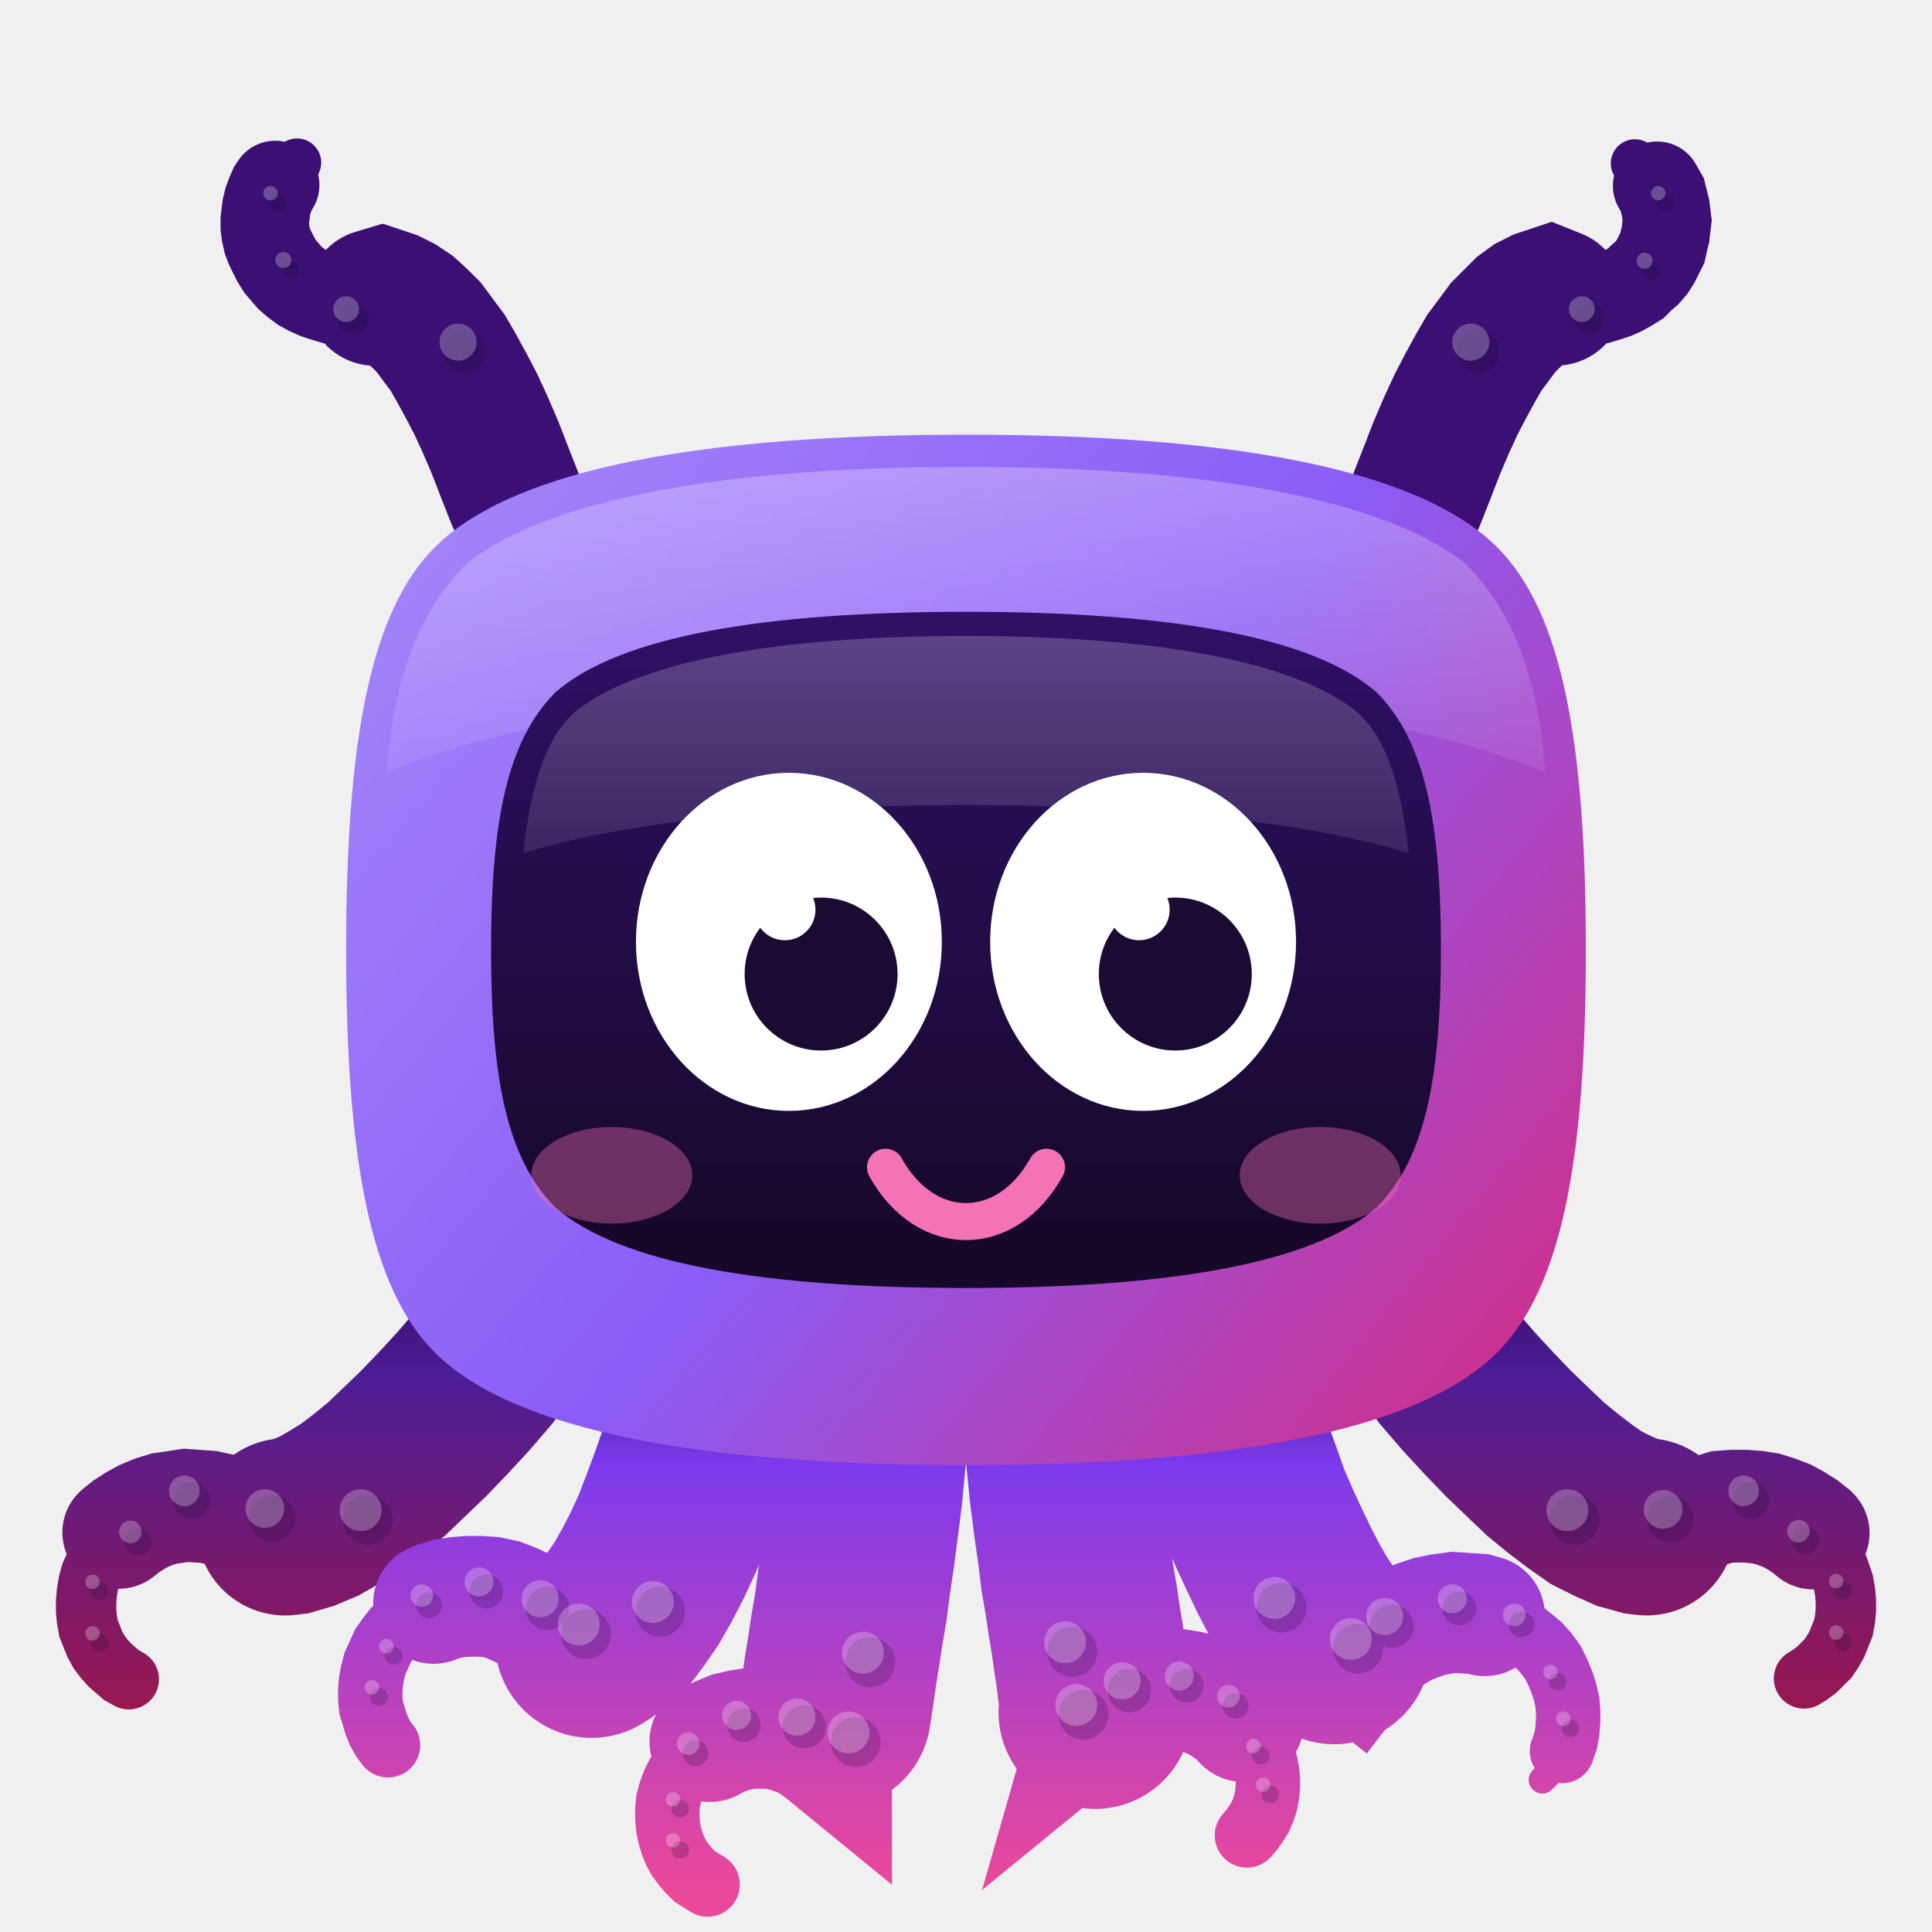
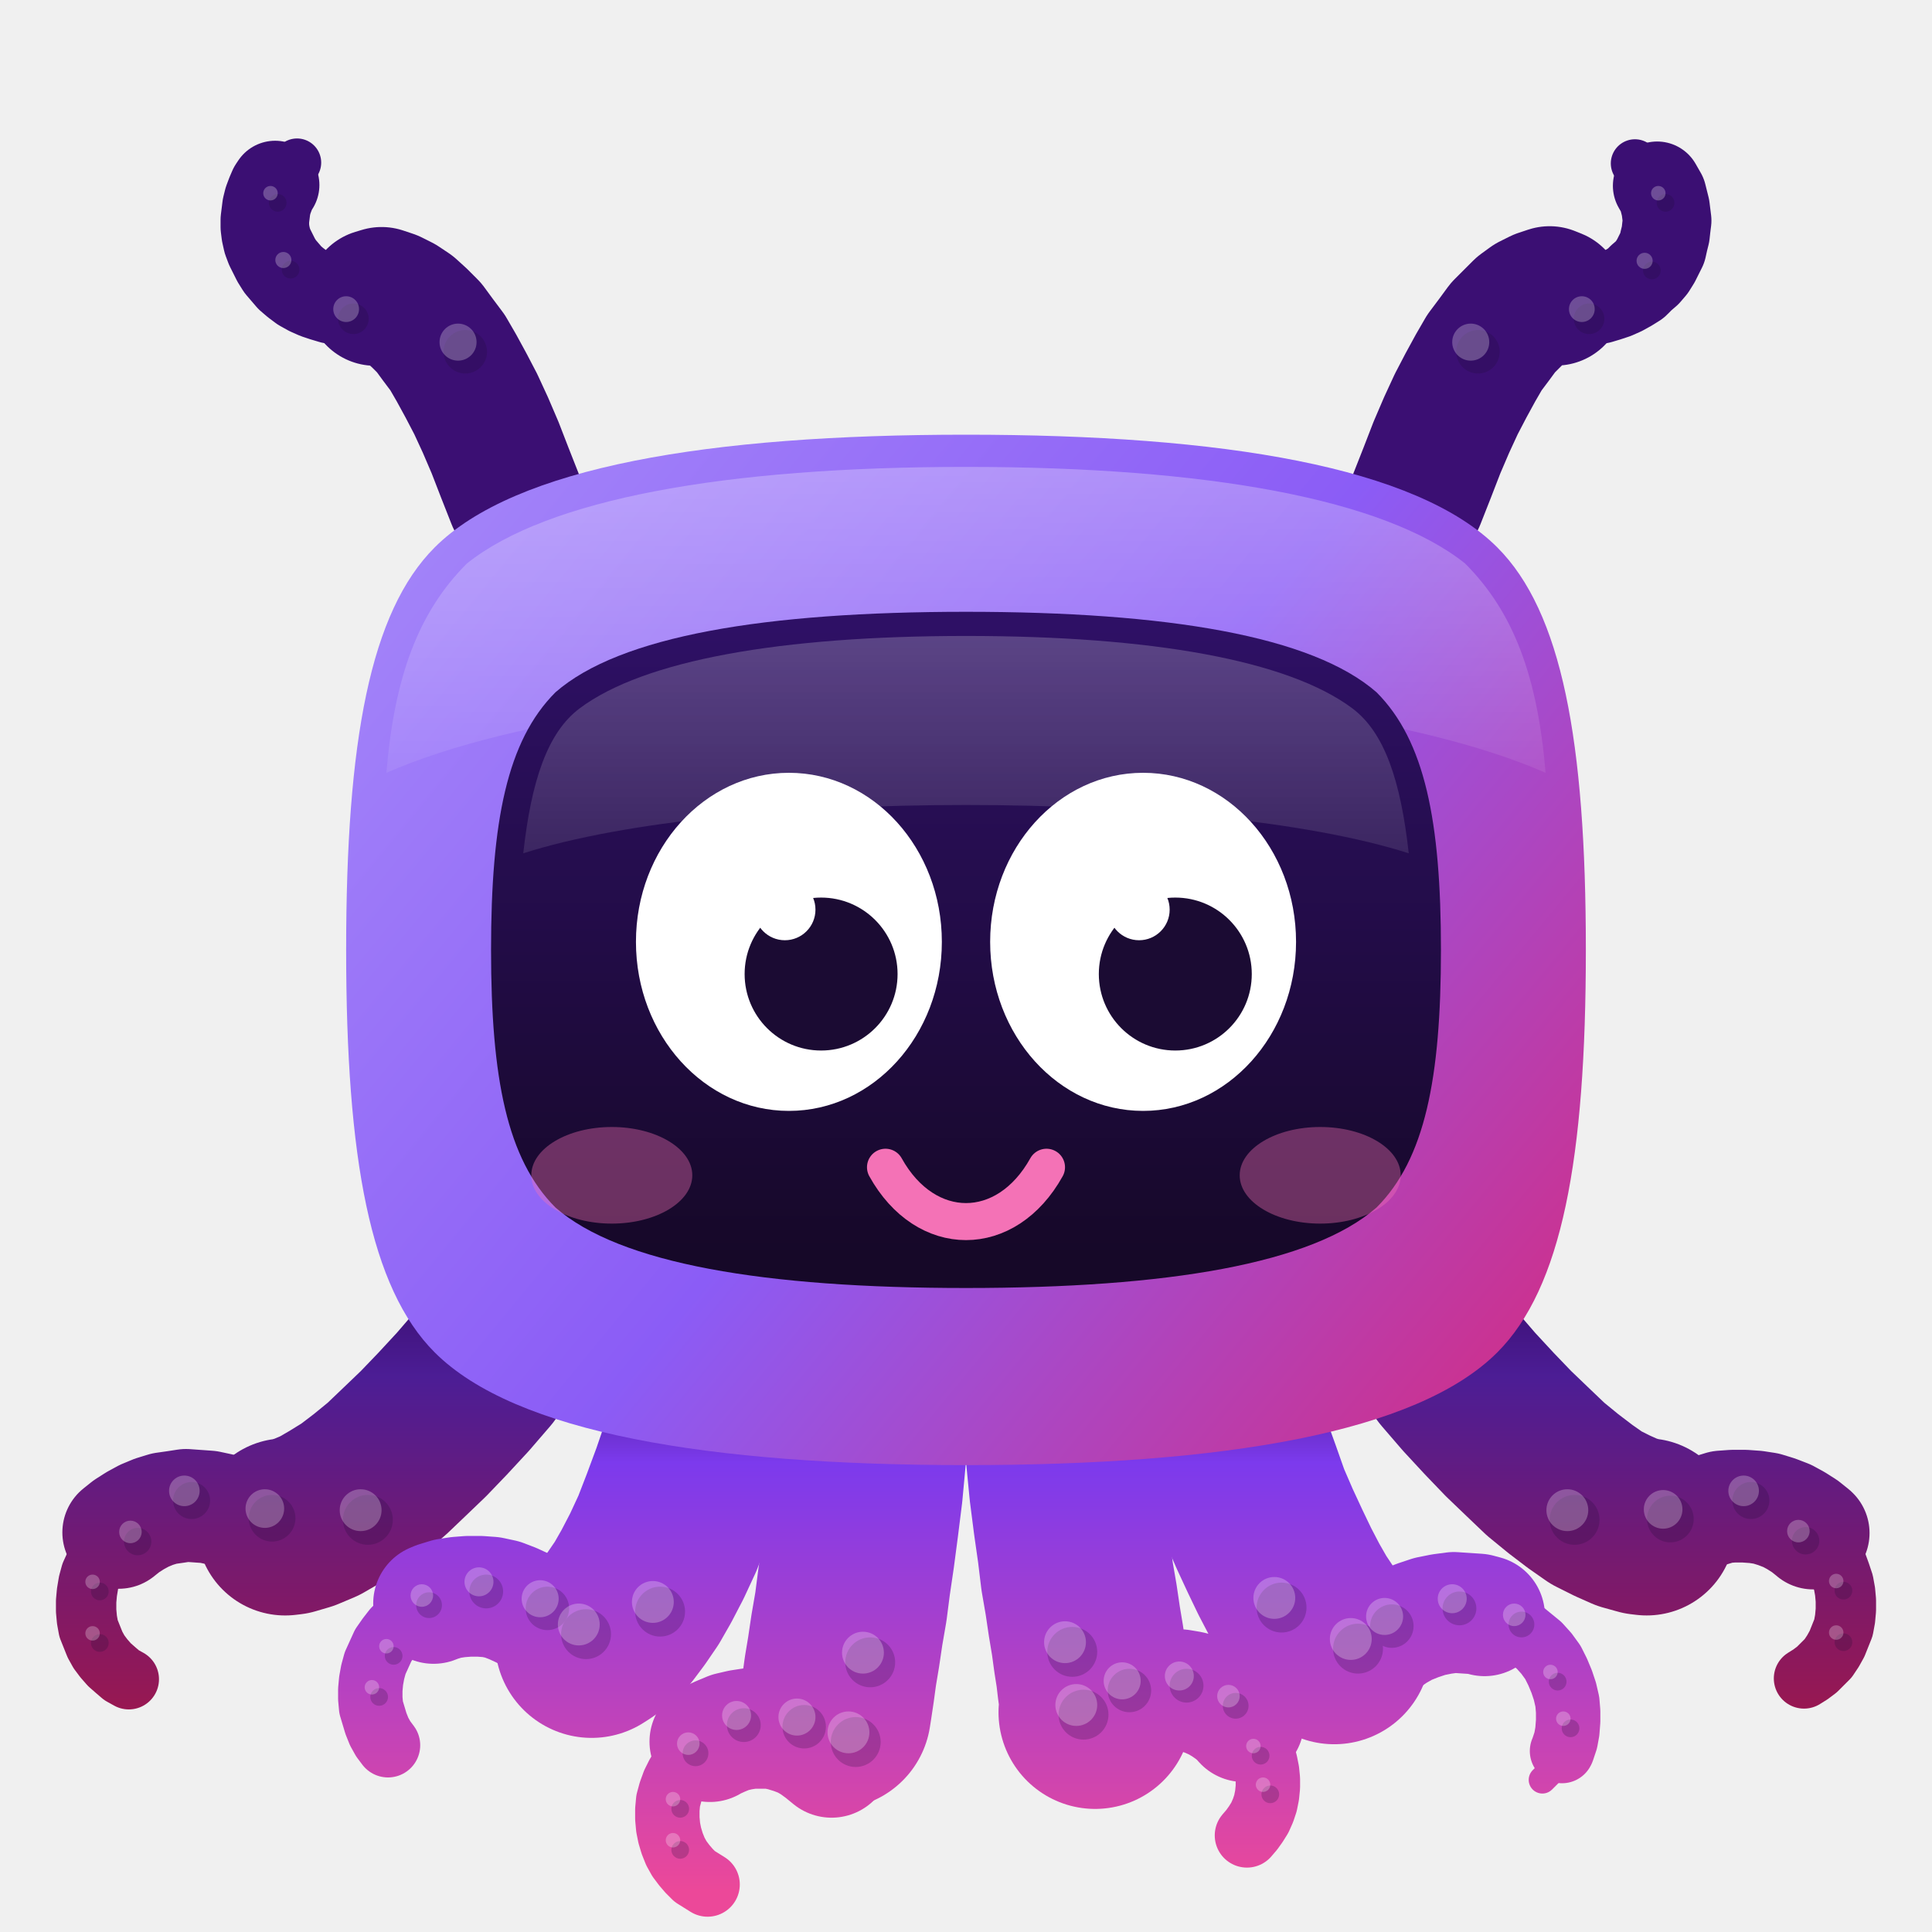
<svg xmlns="http://www.w3.org/2000/svg" viewBox="0 0 240 240" width="240" height="240" role="img">
  <defs>
    <linearGradient id="gM" x1="40" y1="54" x2="200" y2="186" gradientUnits="userSpaceOnUse">
      <stop offset="0" stop-color="#A78BFA" />
      <stop offset=".5" stop-color="#8B5CF6" />
      <stop offset="1" stop-color="#DB2777" />
    </linearGradient>
    <linearGradient id="gA" x1="0" y1="170" x2="0" y2="235" gradientUnits="userSpaceOnUse">
      <stop offset="0" stop-color="#4C1D95" />
      <stop offset=".18" stop-color="#7C3AED" />
      <stop offset="1" stop-color="#EC4899" />
    </linearGradient>
    <linearGradient id="gB" x1="0" y1="160" x2="0" y2="215" gradientUnits="userSpaceOnUse">
      <stop offset="0" stop-color="#3B0F73" />
      <stop offset=".2" stop-color="#4C1D95" />
      <stop offset="1" stop-color="#9D174D" />
    </linearGradient>
    <linearGradient id="gT" x1="0" y1="78" x2="0" y2="156" gradientUnits="userSpaceOnUse">
      <stop offset="0" stop-color="#2E1065" />
      <stop offset="1" stop-color="#160828" />
    </linearGradient>
    <linearGradient id="gS" x1="0" y1="54" x2="0" y2="110" gradientUnits="userSpaceOnUse">
      <stop offset="0" stop-color="#fff" stop-opacity=".3" />
      <stop offset="1" stop-color="#fff" stop-opacity="0" />
    </linearGradient>
    <linearGradient id="gG" x1="0" y1="78" x2="0" y2="130" gradientUnits="userSpaceOnUse">
      <stop offset="0" stop-color="#fff" stop-opacity=".22" />
      <stop offset="1" stop-color="#fff" stop-opacity="0" />
    </linearGradient>
    <linearGradient id="gH" x1="0" y1="14" x2="0" y2="78" gradientUnits="userSpaceOnUse">
      <stop offset="0" stop-color="#3C3450" />
      <stop offset="1" stop-color="#15111F" />
    </linearGradient>
    <linearGradient id="gBd" x1="76" y1="0" x2="164" y2="0" gradientUnits="userSpaceOnUse">
      <stop offset="0" stop-color="#8B5CF6" />
      <stop offset=".5" stop-color="#A855F7" />
      <stop offset="1" stop-color="#EC4899" />
    </linearGradient>
    <path id="t0" pathLength="100" d="M 64.0 62.0 L 62.7 58.7 L 61.5 55.6 L 60.3 52.8 L 59.1 50.2 L 57.9 47.9 L 56.7 45.7 L 55.6 43.8 L 54.4 42.2 L 53.3 40.7 L 52.1 39.5 L 51.0 38.5 L 49.8 37.7 L 48.6 37.1 L 47.4 36.7 L 46.4 37.0 L 45.4 37.2 L 44.3 37.4 L 43.3 37.4 L 42.2 37.3 L 41.2 37.2 L 40.2 36.9 L 39.3 36.6 L 38.4 36.2 L 37.5 35.7 L 36.7 35.1 L 36.0 34.5 L 35.4 33.8 L 34.8 33.1 L 34.3 32.3 L 33.9 31.5 L 33.5 30.7 L 33.2 29.9 L 33.0 29.0 L 32.9 28.2 L 32.9 27.3 L 33.0 26.5 L 33.1 25.7 L 33.3 24.9 L 33.6 24.1 L 33.9 23.4 L 34.3 22.8 L 34.7 22.1 L 35.2 21.6 L 35.7 21.1 L 36.3 20.6 L 36.9 20.2" />
    <path id="t1" pathLength="100" d="M 176.0 62.0 L 177.3 58.7 L 178.5 55.6 L 179.7 52.8 L 180.9 50.2 L 182.1 47.9 L 183.3 45.7 L 184.4 43.8 L 185.6 42.2 L 186.7 40.7 L 187.9 39.5 L 189.0 38.4 L 190.1 37.6 L 191.3 37.0 L 192.5 36.6 L 193.5 37.0 L 194.5 37.2 L 195.6 37.3 L 196.7 37.4 L 197.7 37.3 L 198.7 37.2 L 199.7 36.9 L 200.6 36.6 L 201.5 36.2 L 202.4 35.7 L 203.2 35.2 L 203.9 34.5 L 204.6 33.9 L 205.2 33.2 L 205.7 32.4 L 206.1 31.6 L 206.5 30.8 L 206.7 29.9 L 206.9 29.1 L 207.0 28.2 L 207.1 27.4 L 207.0 26.6 L 206.9 25.8 L 206.7 25.0 L 206.5 24.2 L 206.1 23.5 L 205.7 22.8 L 205.3 22.2 L 204.8 21.6 L 204.3 21.1 L 203.7 20.7 L 203.1 20.3" />
    <path id="t2" pathLength="100" d="M 60.0 170.0 L 57.5 172.9 L 55.0 175.6 L 52.6 178.1 L 50.2 180.4 L 48.0 182.5 L 45.8 184.3 L 43.7 185.9 L 41.6 187.2 L 39.7 188.3 L 37.8 189.1 L 36.1 189.6 L 34.4 189.8 L 32.8 189.7 L 31.3 189.3 L 30.0 188.5 L 28.7 188.0 L 27.3 187.5 L 25.9 187.2 L 24.5 187.1 L 23.1 187.0 L 21.8 187.2 L 20.4 187.4 L 19.1 187.8 L 17.9 188.3 L 16.8 188.9 L 15.7 189.6 L 14.7 190.4 L 13.8 191.3 L 13.0 192.3 L 12.3 193.3 L 11.8 194.4 L 11.3 195.5 L 11.0 196.6 L 10.8 197.8 L 10.7 198.9 L 10.7 200.1 L 10.8 201.2 L 11.0 202.3 L 11.4 203.3 L 11.8 204.3 L 12.3 205.2 L 12.9 206.0 L 13.6 206.8 L 14.4 207.5 L 15.1 208.1 L 16.0 208.6" />
    <path id="t3" pathLength="100" d="M 180.0 170.0 L 182.5 172.9 L 185.0 175.6 L 187.4 178.1 L 189.8 180.4 L 192.0 182.5 L 194.2 184.3 L 196.3 185.9 L 198.3 187.3 L 200.3 188.3 L 202.1 189.1 L 203.9 189.6 L 205.6 189.8 L 207.1 189.7 L 208.6 189.3 L 209.9 188.6 L 211.2 188.0 L 212.6 187.6 L 213.9 187.2 L 215.3 187.1 L 216.7 187.1 L 218.1 187.2 L 219.4 187.4 L 220.7 187.8 L 222.0 188.3 L 223.1 188.9 L 224.2 189.6 L 225.2 190.4 L 226.1 191.3 L 226.9 192.2 L 227.6 193.2 L 228.2 194.3 L 228.6 195.4 L 229.0 196.6 L 229.2 197.7 L 229.3 198.8 L 229.3 200.0 L 229.2 201.1 L 229.0 202.2 L 228.6 203.2 L 228.2 204.2 L 227.7 205.1 L 227.1 206.0 L 226.4 206.7 L 225.7 207.4 L 224.9 208.0 L 224.1 208.5" />
    <path id="t4" pathLength="100" d="M 88.0 176.0 L 86.7 180.1 L 85.4 183.9 L 84.1 187.4 L 82.9 190.5 L 81.6 193.3 L 80.3 195.8 L 79.1 197.9 L 77.8 199.8 L 76.6 201.4 L 75.4 202.6 L 74.1 203.5 L 73.0 204.2 L 71.8 204.5 L 70.6 204.6 L 69.7 203.4 L 68.6 202.3 L 67.5 201.3 L 66.3 200.5 L 65.0 199.8 L 63.7 199.2 L 62.4 198.7 L 61.0 198.4 L 59.6 198.3 L 58.2 198.3 L 56.9 198.4 L 55.6 198.6 L 54.3 199.0 L 53.1 199.5 L 51.9 200.1 L 50.9 200.8 L 49.9 201.6 L 49.0 202.5 L 48.3 203.4 L 47.6 204.4 L 47.1 205.5 L 46.6 206.6 L 46.3 207.7 L 46.1 208.8 L 46.0 209.9 L 46.0 211.0 L 46.1 212.1 L 46.4 213.1 L 46.7 214.1 L 47.1 215.1 L 47.6 216.0 L 48.2 216.8" />
    <path id="t5" pathLength="100" d="M 108.0 181.0 L 107.6 185.3 L 107.1 189.3 L 106.6 193.1 L 106.1 196.5 L 105.7 199.6 L 105.2 202.5 L 104.8 205.2 L 104.4 207.6 L 104.1 209.8 L 103.8 211.8 L 103.5 213.7 L 103.4 215.4 L 103.3 216.9 L 103.3 218.3 L 102.2 217.4 L 101.1 216.6 L 99.9 215.9 L 98.6 215.4 L 97.3 215.0 L 95.9 214.7 L 94.6 214.7 L 93.3 214.7 L 92.0 214.9 L 90.7 215.2 L 89.5 215.7 L 88.4 216.2 L 87.4 216.9 L 86.4 217.7 L 85.6 218.5 L 84.8 219.5 L 84.2 220.5 L 83.7 221.5 L 83.3 222.6 L 83.0 223.7 L 82.9 224.8 L 82.9 225.9 L 83.0 227.0 L 83.2 228.0 L 83.5 229.0 L 83.9 230.0 L 84.4 230.9 L 85.0 231.7 L 85.6 232.4 L 86.3 233.1 L 87.1 233.6 L 87.9 234.1" />
    <path id="t6" pathLength="100" d="M 132.0 181.0 L 132.4 185.1 L 132.9 189.0 L 133.4 192.5 L 133.8 195.8 L 134.3 198.7 L 134.7 201.4 L 135.1 203.8 L 135.4 206.0 L 135.7 207.9 L 135.9 209.6 L 136.1 211.0 L 136.1 212.1 L 136.0 213.1 L 135.8 213.8 L 136.9 212.9 L 138.0 212.1 L 139.1 211.4 L 140.3 210.8 L 141.6 210.4 L 142.8 210.1 L 144.1 209.9 L 145.3 209.9 L 146.6 209.9 L 147.8 210.1 L 149.0 210.4 L 150.1 210.8 L 151.2 211.3 L 152.2 211.9 L 153.2 212.6 L 154.0 213.3 L 154.8 214.2 L 155.5 215.0 L 156.1 216.0 L 156.6 216.9 L 156.9 217.9 L 157.2 219.0 L 157.4 220.0 L 157.5 221.0 L 157.5 222.0 L 157.4 223.0 L 157.2 224.0 L 156.9 224.9 L 156.5 225.8 L 156.0 226.6 L 155.5 227.3 L 154.9 228.0" />
    <path id="t7" pathLength="100" d="M 152.0 176.0 L 153.3 179.9 L 154.6 183.5 L 155.8 186.9 L 157.1 189.9 L 158.4 192.7 L 159.6 195.2 L 160.8 197.5 L 162.0 199.6 L 163.2 201.4 L 164.3 202.9 L 165.4 204.3 L 166.5 205.5 L 167.5 206.4 L 168.5 207.2 L 169.5 205.9 L 170.6 204.7 L 171.9 203.6 L 173.2 202.7 L 174.6 201.9 L 176.1 201.3 L 177.6 200.8 L 179.1 200.5 L 180.6 200.3 L 182.1 200.4 L 183.6 200.5 L 185.1 200.9 L 186.5 201.3 L 187.8 201.9 L 189.0 202.6 L 190.1 203.5 L 191.2 204.4 L 192.1 205.4 L 192.9 206.5 L 193.5 207.7 L 194.0 208.9 L 194.4 210.1 L 194.7 211.4 L 194.8 212.6 L 194.8 213.8 L 194.7 215.1 L 194.5 216.2 L 194.1 217.4 L 193.6 218.4 L 193.0 219.4 L 192.4 220.3 L 191.6 221.1" />
  </defs>
-   <g fill="none" stroke="url(#gB)" stroke-linecap="round">
+   <g fill="none" stroke="url(#gB)" stroke-linecap="round" stroke-linejoin="round">
    <use href="#t0" stroke-width="2.6" stroke-dasharray="0 74 30 300" />
    <use href="#t0" stroke-width="6" stroke-dasharray="0 52 26 300" />
    <use href="#t0" stroke-width="11" stroke-dasharray="0 28 28 300" />
    <use href="#t0" stroke-width="17" stroke-dasharray="32 300" />
    <use href="#t1" stroke-width="2.6" stroke-dasharray="0 74 30 300" />
    <use href="#t1" stroke-width="6" stroke-dasharray="0 52 26 300" />
    <use href="#t1" stroke-width="11" stroke-dasharray="0 28 28 300" />
    <use href="#t1" stroke-width="17" stroke-dasharray="32 300" />
    <use href="#t2" stroke-width="3.2" stroke-dasharray="0 72 32 300" />
    <use href="#t2" stroke-width="7.5" stroke-dasharray="0 50 26 300" />
    <use href="#t2" stroke-width="14" stroke-dasharray="0 28 26 300" />
    <use href="#t2" stroke-width="22" stroke-dasharray="32 300" />
    <use href="#t3" stroke-width="3.2" stroke-dasharray="0 72 32 300" />
    <use href="#t3" stroke-width="7.5" stroke-dasharray="0 50 26 300" />
    <use href="#t3" stroke-width="14" stroke-dasharray="0 28 26 300" />
    <use href="#t3" stroke-width="22" stroke-dasharray="32 300" />
  </g>
-   <g fill="none" stroke="url(#gA)" stroke-linecap="round">
+   <g fill="none" stroke="url(#gA)" stroke-linecap="round" stroke-linejoin="round">
    <use href="#t4" stroke-width="3.4" stroke-dasharray="0 72 32 300" />
    <use href="#t4" stroke-width="8" stroke-dasharray="0 50 26 300" />
    <use href="#t4" stroke-width="15" stroke-dasharray="0 28 26 300" />
    <use href="#t4" stroke-width="24" stroke-dasharray="32 300" />
    <use href="#t5" stroke-width="3.4" stroke-dasharray="0 72 32 300" />
    <use href="#t5" stroke-width="8" stroke-dasharray="0 50 26 300" />
    <use href="#t5" stroke-width="15" stroke-dasharray="0 28 26 300" />
    <use href="#t5" stroke-width="24" stroke-dasharray="32 300" />
    <use href="#t6" stroke-width="3.4" stroke-dasharray="0 72 32 300" />
    <use href="#t6" stroke-width="8" stroke-dasharray="0 50 26 300" />
    <use href="#t6" stroke-width="15" stroke-dasharray="0 28 26 300" />
    <use href="#t6" stroke-width="24" stroke-dasharray="32 300" />
    <use href="#t7" stroke-width="3.4" stroke-dasharray="0 72 32 300" />
    <use href="#t7" stroke-width="8" stroke-dasharray="0 50 26 300" />
    <use href="#t7" stroke-width="15" stroke-dasharray="0 28 26 300" />
    <use href="#t7" stroke-width="24" stroke-dasharray="32 300" />
  </g>
  <g fill="#1B0B33" opacity=".22">
    <circle cx="57.8" cy="43.7" r="2.7" />
    <circle cx="43.9" cy="39.6" r="1.9" />
    <circle cx="36.1" cy="33.5" r="1.1" />
    <circle cx="34.5" cy="25.2" r="1.1" />
    <circle cx="183.6" cy="43.7" r="2.7" />
    <circle cx="197.4" cy="39.6" r="1.9" />
    <circle cx="205.2" cy="33.6" r="1.1" />
    <circle cx="206.9" cy="25.2" r="1.1" />
    <circle cx="45.7" cy="188.8" r="3.1" />
    <circle cx="33.8" cy="188.6" r="2.9" />
    <circle cx="23.8" cy="186.4" r="2.3" />
    <circle cx="17.1" cy="191.5" r="1.7" />
    <circle cx="12.4" cy="197.7" r="1.1" />
    <circle cx="12.4" cy="204.1" r="1.1" />
    <circle cx="195.6" cy="188.8" r="3.1" />
    <circle cx="207.5" cy="188.7" r="2.9" />
    <circle cx="217.5" cy="186.4" r="2.3" />
    <circle cx="224.3" cy="191.4" r="1.7" />
    <circle cx="229.0" cy="197.6" r="1.1" />
    <circle cx="229.0" cy="204.0" r="1.1" />
    <circle cx="82.0" cy="200.2" r="3.1" />
    <circle cx="72.8" cy="203.0" r="3.1" />
    <circle cx="68.0" cy="199.8" r="2.7" />
    <circle cx="60.4" cy="197.7" r="2.1" />
    <circle cx="53.3" cy="199.4" r="1.6" />
    <circle cx="48.9" cy="205.7" r="1.1" />
    <circle cx="47.1" cy="210.8" r="1.1" />
    <circle cx="108.1" cy="206.5" r="3.1" />
    <circle cx="106.3" cy="216.4" r="3.1" />
    <circle cx="99.9" cy="214.5" r="2.7" />
    <circle cx="92.4" cy="214.3" r="2.1" />
    <circle cx="86.4" cy="217.8" r="1.6" />
    <circle cx="84.5" cy="224.7" r="1.1" />
    <circle cx="84.5" cy="229.8" r="1.1" />
    <circle cx="133.2" cy="205.2" r="3.1" />
    <circle cx="134.6" cy="213.0" r="3.1" />
    <circle cx="140.3" cy="210.0" r="2.7" />
    <circle cx="147.4" cy="209.4" r="2.1" />
    <circle cx="153.5" cy="211.9" r="1.6" />
    <circle cx="156.6" cy="218.1" r="1.1" />
    <circle cx="157.8" cy="222.9" r="1.1" />
    <circle cx="159.2" cy="199.7" r="3.1" />
    <circle cx="168.7" cy="204.8" r="3.1" />
    <circle cx="172.9" cy="202.0" r="2.7" />
    <circle cx="181.3" cy="199.8" r="2.1" />
    <circle cx="189.0" cy="201.8" r="1.6" />
    <circle cx="193.5" cy="208.9" r="1.1" />
    <circle cx="195.1" cy="214.7" r="1.1" />
  </g>
  <g fill="#fff" opacity=".26">
    <circle cx="56.9" cy="42.5" r="2.3" />
    <circle cx="43.0" cy="38.4" r="1.6" />
    <circle cx="35.2" cy="32.3" r="1.0" />
    <circle cx="33.6" cy="24.0" r="0.9" />
    <circle cx="182.7" cy="42.5" r="2.3" />
    <circle cx="196.5" cy="38.4" r="1.6" />
    <circle cx="204.3" cy="32.4" r="1.0" />
    <circle cx="206.0" cy="24.0" r="0.9" />
    <circle cx="44.8" cy="187.6" r="2.6" />
    <circle cx="32.9" cy="187.4" r="2.4" />
    <circle cx="22.9" cy="185.2" r="1.9" />
    <circle cx="16.2" cy="190.3" r="1.4" />
    <circle cx="11.5" cy="196.5" r="0.9" />
    <circle cx="11.5" cy="202.9" r="0.9" />
    <circle cx="194.7" cy="187.6" r="2.6" />
    <circle cx="206.6" cy="187.5" r="2.4" />
    <circle cx="216.6" cy="185.2" r="1.9" />
    <circle cx="223.4" cy="190.2" r="1.4" />
    <circle cx="228.1" cy="196.4" r="0.9" />
    <circle cx="228.1" cy="202.8" r="0.9" />
    <circle cx="81.1" cy="199.0" r="2.6" />
    <circle cx="71.9" cy="201.8" r="2.6" />
    <circle cx="67.1" cy="198.6" r="2.3" />
    <circle cx="59.5" cy="196.5" r="1.8" />
    <circle cx="52.4" cy="198.2" r="1.4" />
    <circle cx="48.0" cy="204.5" r="0.9" />
    <circle cx="46.2" cy="209.6" r="0.9" />
    <circle cx="107.2" cy="205.3" r="2.6" />
    <circle cx="105.4" cy="215.2" r="2.6" />
    <circle cx="99.0" cy="213.3" r="2.3" />
    <circle cx="91.5" cy="213.1" r="1.8" />
    <circle cx="85.5" cy="216.6" r="1.4" />
    <circle cx="83.6" cy="223.5" r="0.9" />
    <circle cx="83.6" cy="228.6" r="0.9" />
    <circle cx="132.3" cy="204.0" r="2.6" />
    <circle cx="133.7" cy="211.8" r="2.6" />
    <circle cx="139.4" cy="208.8" r="2.3" />
    <circle cx="146.5" cy="208.2" r="1.8" />
    <circle cx="152.6" cy="210.7" r="1.4" />
    <circle cx="155.7" cy="216.9" r="0.9" />
    <circle cx="156.9" cy="221.7" r="0.9" />
    <circle cx="158.3" cy="198.5" r="2.6" />
    <circle cx="167.8" cy="203.6" r="2.6" />
    <circle cx="172.0" cy="200.8" r="2.3" />
    <circle cx="180.4" cy="198.6" r="1.8" />
    <circle cx="188.1" cy="200.6" r="1.4" />
    <circle cx="192.6" cy="207.7" r="0.9" />
    <circle cx="194.2" cy="213.5" r="0.9" />
  </g>
  <path d="M 120 54 C 152 54, 176 58, 186 68 C 194 76, 197 92, 197 118 C 197 144, 194 160, 186 168 C 176 178, 152 182, 120 182 C 88 182, 64 178, 54 168 C 46 160, 43 144, 43 118 C 43 92, 46 76, 54 68 C 64 58, 88 54, 120 54 Z" fill="url(#gM)" />
  <path d="M 120 58 C 150 58, 172 62, 182 70 C 188 76, 191 84, 192 96 C 160 82, 80 82, 48 96 C 49 84, 52 76, 58 70 C 68 62, 90 58, 120 58 Z" fill="url(#gS)" />
  <path d="M 120 76 C 145 76, 163 79, 171 86 C 177 92, 179 102, 179 118 C 179 134, 177 144, 171 150 C 163 157, 145 160, 120 160 C 95 160, 77 157, 69 150 C 63 144, 61 134, 61 118 C 61 102, 63 92, 69 86 C 77 79, 95 76, 120 76 Z" fill="url(#gT)" />
  <path d="M 120 79 C 143 79, 160 82, 168 88 C 172 91, 174 97, 175 106 C 150 98, 90 98, 65 106 C 66 97, 68 91, 72 88 C 80 82, 97 79, 120 79 Z" fill="url(#gG)" />
  <ellipse cx="98" cy="117" rx="19" ry="21" fill="#fff" />
  <ellipse cx="142" cy="117" rx="19" ry="21" fill="#fff" />
  <circle cx="102" cy="121" r="9.5" fill="#1B0B33" />
  <circle cx="146" cy="121" r="9.5" fill="#1B0B33" />
  <circle cx="97.5" cy="113" r="3.8" fill="#fff" />
  <circle cx="141.5" cy="113" r="3.8" fill="#fff" />
-   <path d="M 110 145 C 115 154, 125 154, 130 145" fill="none" stroke="#F472B6" stroke-width="4.6" stroke-linecap="round" />
+   <path d="M 110 145 C 115 154, 125 154, 130 145" fill="none" stroke="#F472B6" stroke-width="4.6" stroke-linecap="round" stroke-linejoin="round" />
  <ellipse cx="76" cy="146" rx="10" ry="6" fill="#F472B6" opacity=".38" />
  <ellipse cx="164" cy="146" rx="10" ry="6" fill="#F472B6" opacity=".38" />
</svg>
